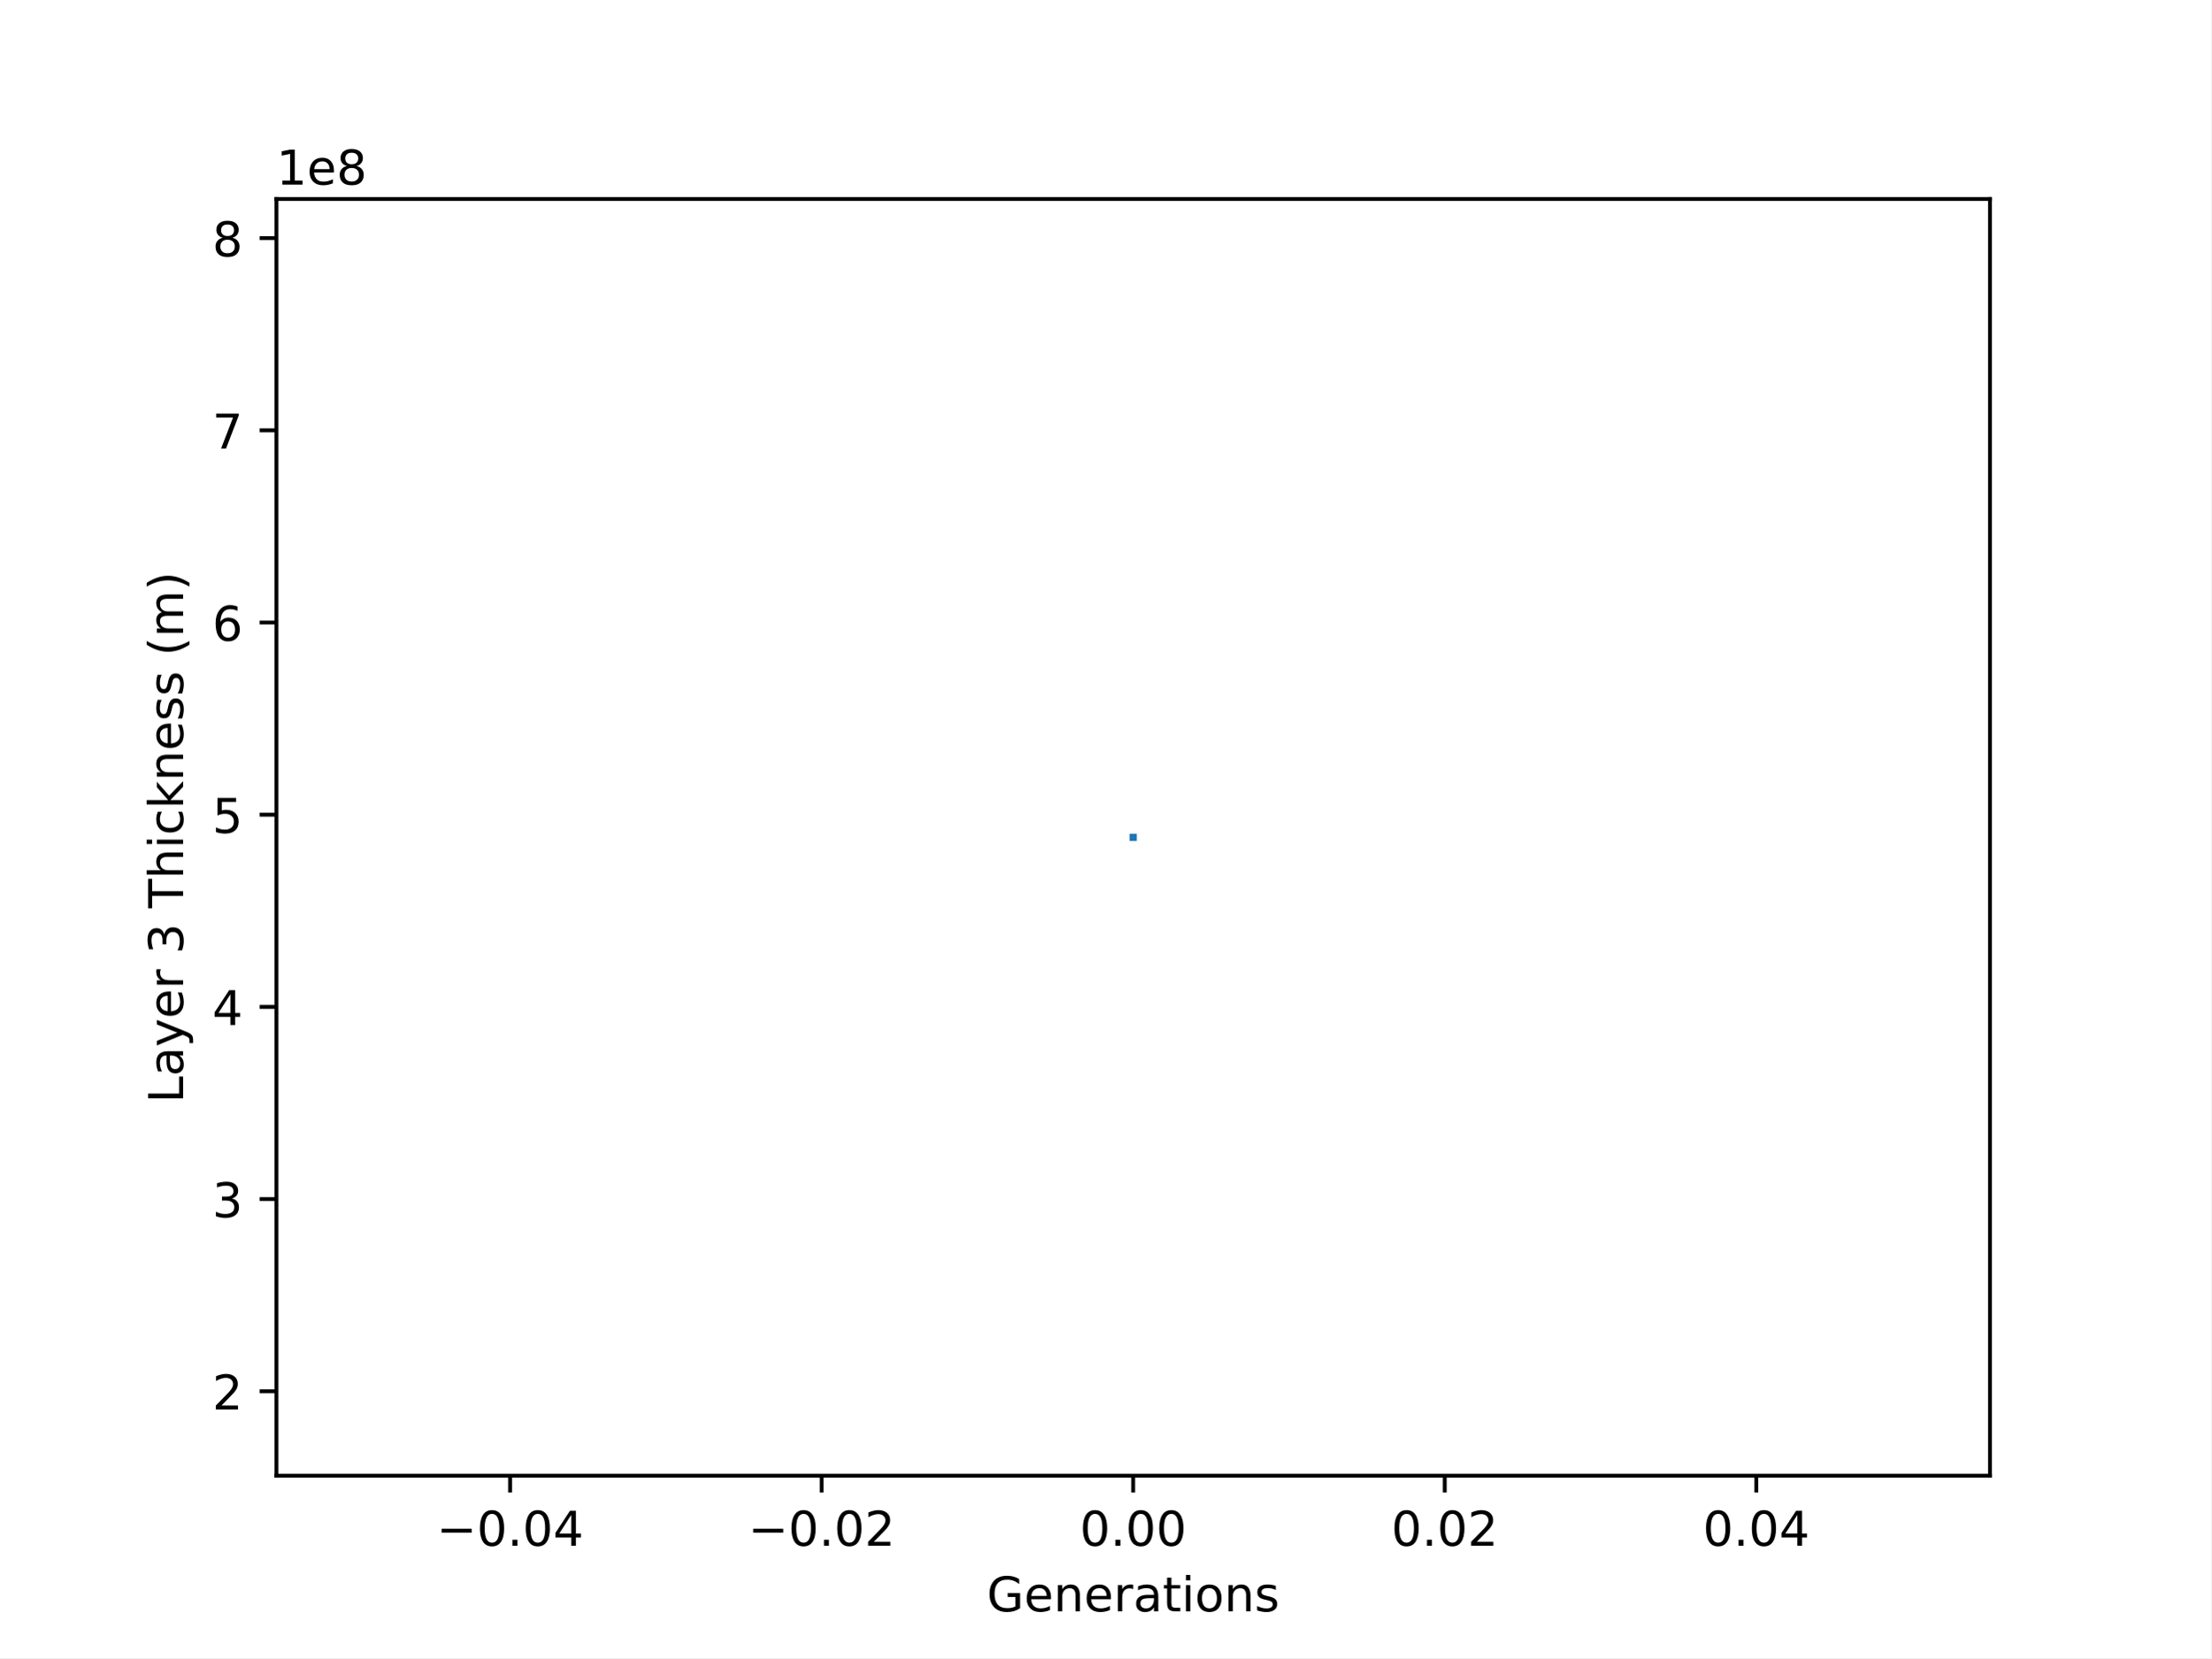
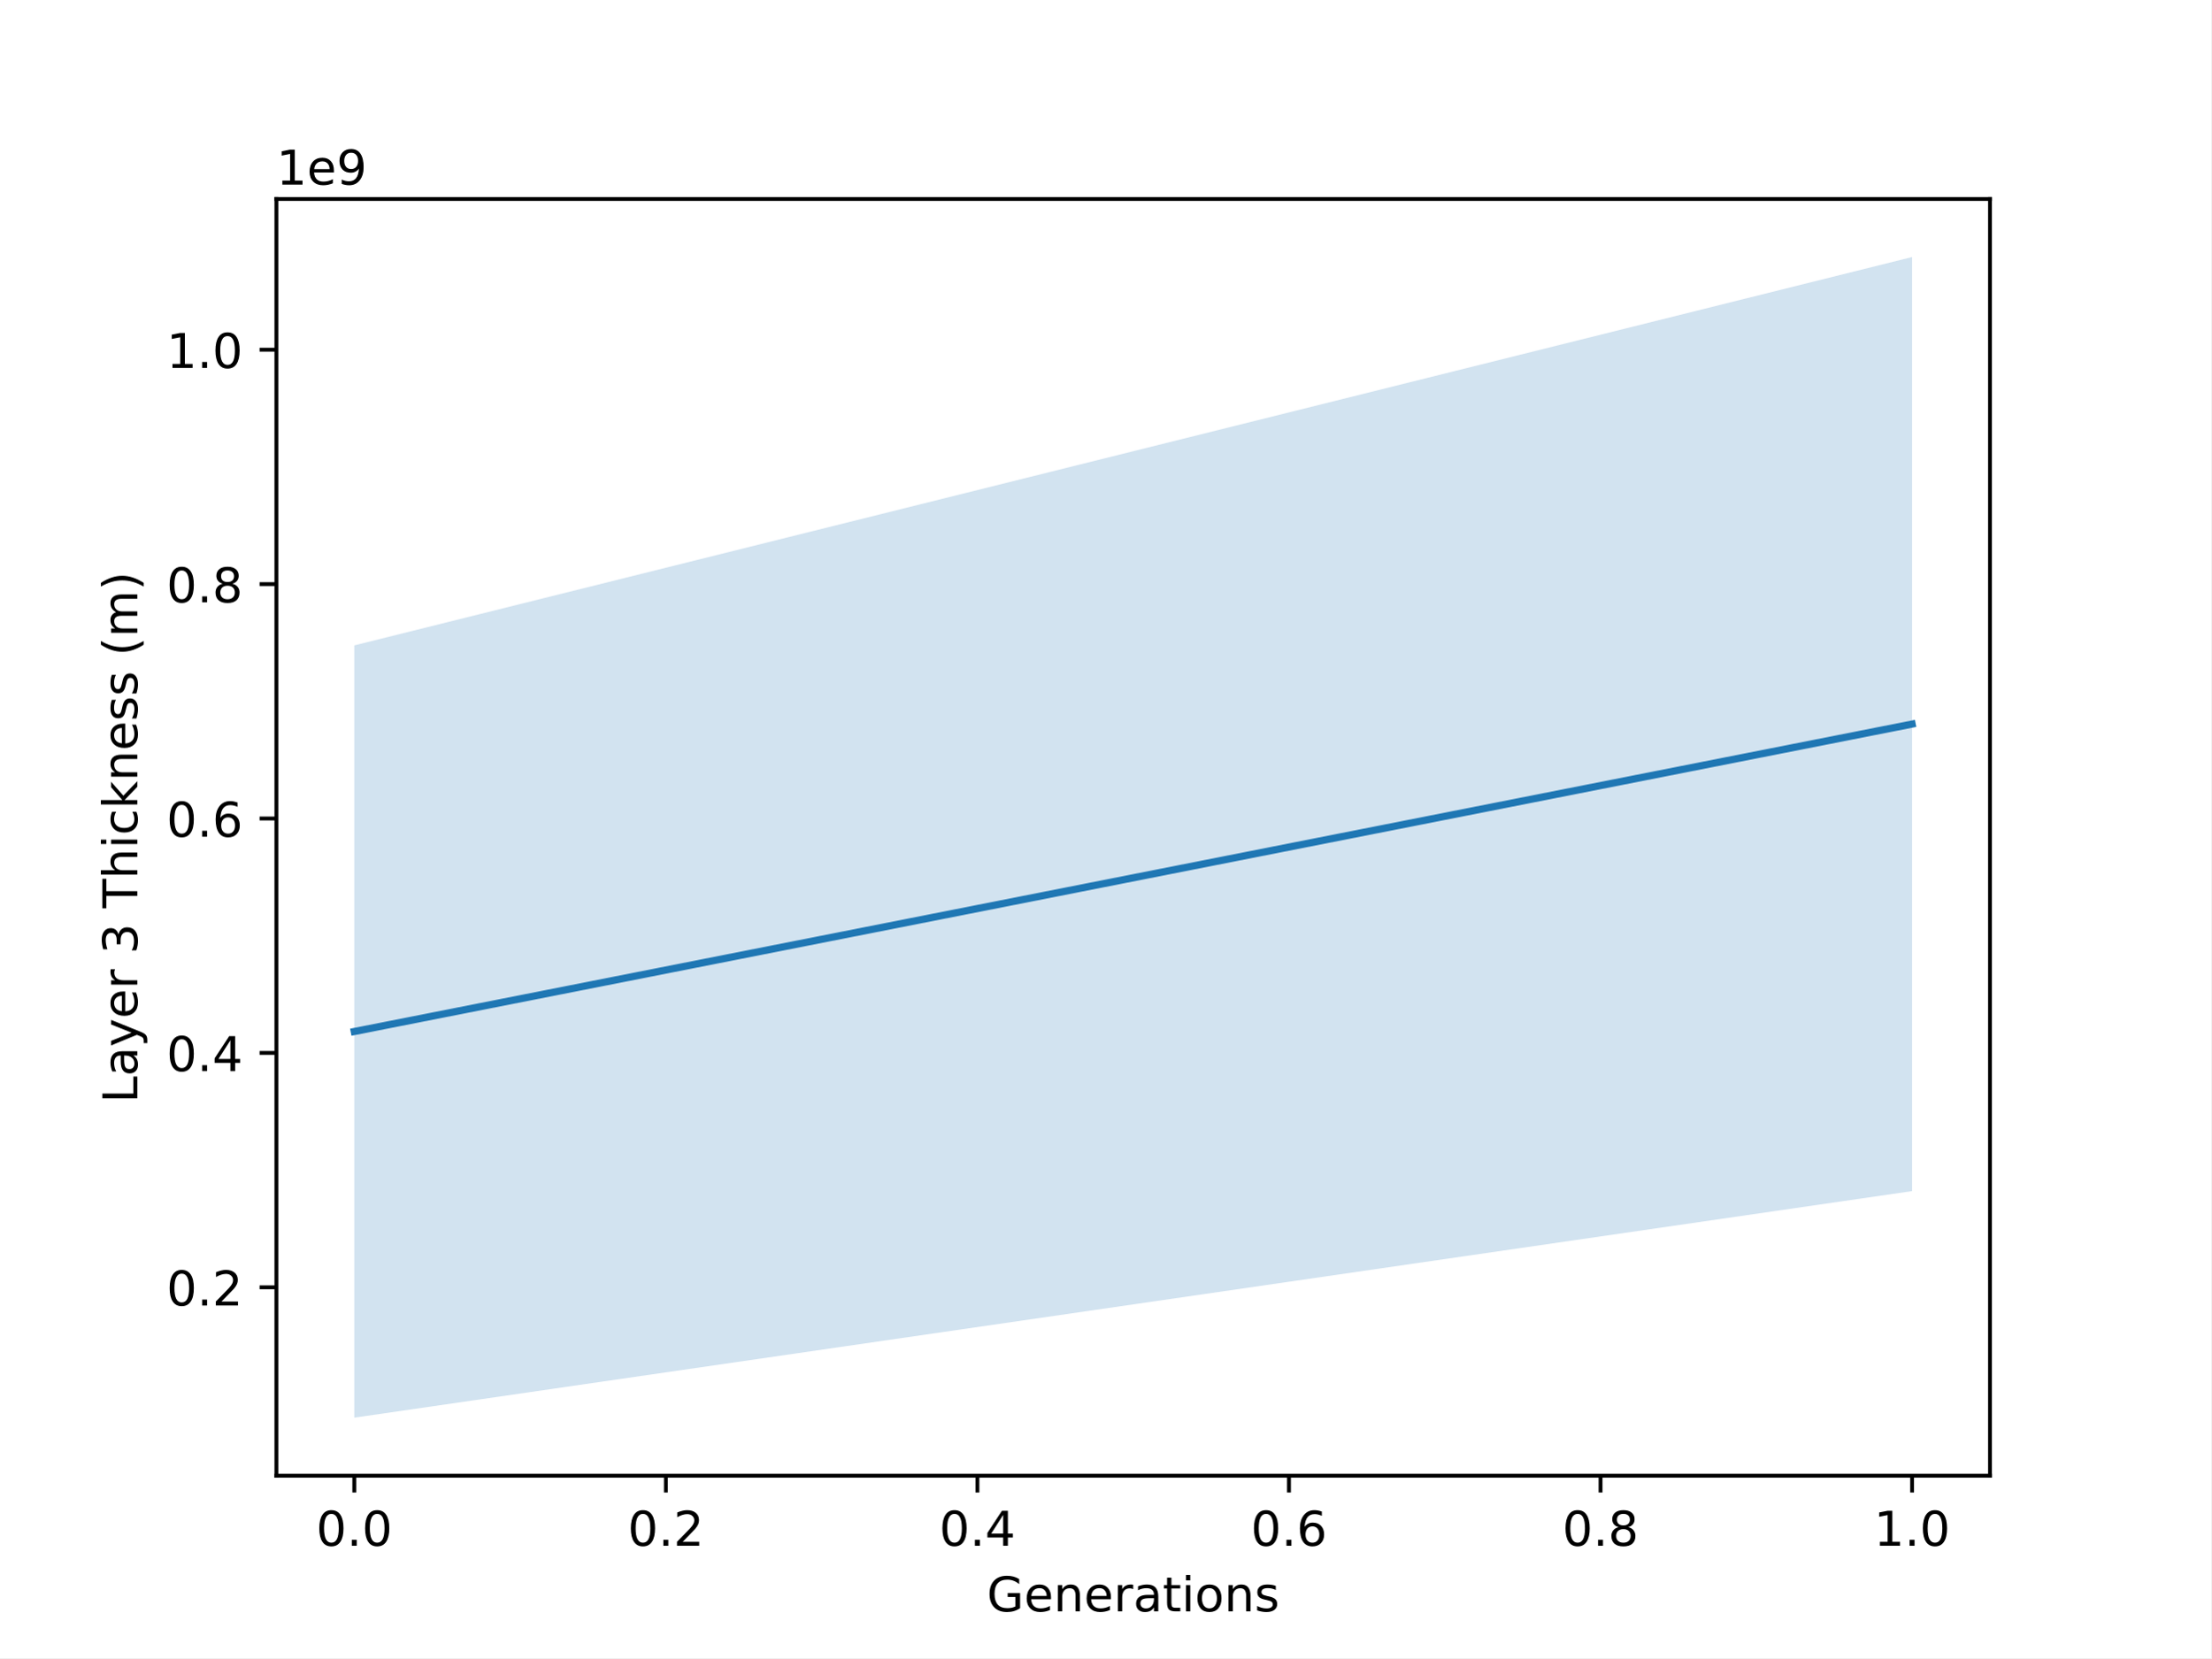
<svg xmlns="http://www.w3.org/2000/svg" xmlns:xlink="http://www.w3.org/1999/xlink" width="460.8pt" height="345.6pt" viewBox="0 0 460.8 345.6" version="1.1">
  <defs>
    <style type="text/css">*{stroke-linejoin: round; stroke-linecap: butt}</style>
  </defs>
  <g id="figure_1">
    <g id="patch_1">
      <path d="M 0 345.6  L 460.8 345.6  L 460.8 0  L 0 0  z " style="fill: #ffffff" />
    </g>
    <g id="axes_1">
      <g id="patch_2">
        <path d="M 57.6 307.584  L 414.72 307.584  L 414.72 41.472  L 57.6 41.472  z " style="fill: #ffffff" />
      </g>
      <g id="PolyCollection_1">
-         <path d="M 236.16 53.568  L 236.16 295.488  L 236.16 53.568  L 236.16 53.568  z " clip-path="url(#p1a0b7f0fc1)" style="fill: #1f77b4; fill-opacity: 0.2" />
+         <path d="M 73.833 134.516  L 73.833 295.488  L 398.487 248.263  L 398.487 53.568  L 398.487 53.568  L 73.833 134.516  z " clip-path="url(#p10345310fc)" style="fill: #1f77b4; fill-opacity: 0.2" />
      </g>
      <g id="matplotlib.axis_1">
        <g id="xtick_1">
          <g id="line2d_1">
            <defs>
-               <path id="mce0b89fb03" d="M 0 0  L 0 3.5  " style="stroke: #000000; stroke-width: 0.8" />
-             </defs>
-             <g>
-               <use xlink:href="#mce0b89fb03" x="106.298" y="307.584" style="stroke: #000000; stroke-width: 0.8" />
+               <path id="m8008f49c13" d="M 0 0  L 0 3.5  " style="stroke: #000000; stroke-width: 0.8" />
+             </defs>
+             <g>
+               <use xlink:href="#m8008f49c13" x="73.833" y="307.584" style="stroke: #000000; stroke-width: 0.8" />
            </g>
          </g>
          <g id="text_1">
-             <g transform="translate(90.97553 322.1824)scale(0.1 -0.1)">
-               <defs>
-                 <path id="DejaVuSans-2212" d="M 678 2272  L 4684 2272  L 4684 1741  L 678 1741  L 678 2272  z " transform="scale(0.015625)" />
+             <g transform="translate(65.88116 322.1824)scale(0.1 -0.1)">
+               <defs>
                <path id="DejaVuSans-30" d="M 2034 4250  Q 1547 4250 1301 3770  Q 1056 3291 1056 2328  Q 1056 1369 1301 889  Q 1547 409 2034 409  Q 2525 409 2770 889  Q 3016 1369 3016 2328  Q 3016 3291 2770 3770  Q 2525 4250 2034 4250  z M 2034 4750  Q 2819 4750 3233 4129  Q 3647 3509 3647 2328  Q 3647 1150 3233 529  Q 2819 -91 2034 -91  Q 1250 -91 836 529  Q 422 1150 422 2328  Q 422 3509 836 4129  Q 1250 4750 2034 4750  z " transform="scale(0.015625)" />
                <path id="DejaVuSans-2e" d="M 684 794  L 1344 794  L 1344 0  L 684 0  L 684 794  z " transform="scale(0.015625)" />
-                 <path id="DejaVuSans-34" d="M 2419 4116  L 825 1625  L 2419 1625  L 2419 4116  z M 2253 4666  L 3047 4666  L 3047 1625  L 3713 1625  L 3713 1100  L 3047 1100  L 3047 0  L 2419 0  L 2419 1100  L 313 1100  L 313 1709  L 2253 4666  z " transform="scale(0.015625)" />
-               </defs>
-               <use xlink:href="#DejaVuSans-2212" />
-               <use xlink:href="#DejaVuSans-30" x="83.789" />
-               <use xlink:href="#DejaVuSans-2e" x="147.412" />
-               <use xlink:href="#DejaVuSans-30" x="179.199" />
-               <use xlink:href="#DejaVuSans-34" x="242.822" />
+               </defs>
+               <use xlink:href="#DejaVuSans-30" />
+               <use xlink:href="#DejaVuSans-2e" x="63.623" />
+               <use xlink:href="#DejaVuSans-30" x="95.41" />
            </g>
          </g>
        </g>
        <g id="xtick_2">
          <g id="line2d_2">
            <g>
-               <use xlink:href="#mce0b89fb03" x="171.229" y="307.584" style="stroke: #000000; stroke-width: 0.8" />
+               <use xlink:href="#m8008f49c13" x="138.764" y="307.584" style="stroke: #000000; stroke-width: 0.8" />
            </g>
          </g>
          <g id="text_2">
-             <g transform="translate(155.9064 322.1824)scale(0.1 -0.1)">
+             <g transform="translate(130.8121 322.1824)scale(0.1 -0.1)">
              <defs>
                <path id="DejaVuSans-32" d="M 1228 531  L 3431 531  L 3431 0  L 469 0  L 469 531  Q 828 903 1448 1529  Q 2069 2156 2228 2338  Q 2531 2678 2651 2914  Q 2772 3150 2772 3378  Q 2772 3750 2511 3984  Q 2250 4219 1831 4219  Q 1534 4219 1204 4116  Q 875 4013 500 3803  L 500 4441  Q 881 4594 1212 4672  Q 1544 4750 1819 4750  Q 2544 4750 2975 4387  Q 3406 4025 3406 3419  Q 3406 3131 3298 2873  Q 3191 2616 2906 2266  Q 2828 2175 2409 1742  Q 1991 1309 1228 531  z " transform="scale(0.015625)" />
              </defs>
-               <use xlink:href="#DejaVuSans-2212" />
-               <use xlink:href="#DejaVuSans-30" x="83.789" />
-               <use xlink:href="#DejaVuSans-2e" x="147.412" />
-               <use xlink:href="#DejaVuSans-30" x="179.199" />
-               <use xlink:href="#DejaVuSans-32" x="242.822" />
+               <use xlink:href="#DejaVuSans-30" />
+               <use xlink:href="#DejaVuSans-2e" x="63.623" />
+               <use xlink:href="#DejaVuSans-32" x="95.41" />
            </g>
          </g>
        </g>
        <g id="xtick_3">
          <g id="line2d_3">
            <g>
-               <use xlink:href="#mce0b89fb03" x="236.16" y="307.584" style="stroke: #000000; stroke-width: 0.8" />
+               <use xlink:href="#m8008f49c13" x="203.695" y="307.584" style="stroke: #000000; stroke-width: 0.8" />
            </g>
          </g>
          <g id="text_3">
-             <g transform="translate(225.0272 322.1824)scale(0.1 -0.1)">
-               <use xlink:href="#DejaVuSans-30" />
-               <use xlink:href="#DejaVuSans-2e" x="63.623" />
-               <use xlink:href="#DejaVuSans-30" x="95.41" />
-               <use xlink:href="#DejaVuSans-30" x="159.033" />
+             <g transform="translate(195.743 322.1824)scale(0.1 -0.1)">
+               <defs>
+                 <path id="DejaVuSans-34" d="M 2419 4116  L 825 1625  L 2419 1625  L 2419 4116  z M 2253 4666  L 3047 4666  L 3047 1625  L 3713 1625  L 3713 1100  L 3047 1100  L 3047 0  L 2419 0  L 2419 1100  L 313 1100  L 313 1709  L 2253 4666  z " transform="scale(0.015625)" />
+               </defs>
+               <use xlink:href="#DejaVuSans-30" />
+               <use xlink:href="#DejaVuSans-2e" x="63.623" />
+               <use xlink:href="#DejaVuSans-34" x="95.41" />
            </g>
          </g>
        </g>
        <g id="xtick_4">
          <g id="line2d_4">
            <g>
-               <use xlink:href="#mce0b89fb03" x="301.091" y="307.584" style="stroke: #000000; stroke-width: 0.8" />
+               <use xlink:href="#m8008f49c13" x="268.625" y="307.584" style="stroke: #000000; stroke-width: 0.8" />
            </g>
          </g>
          <g id="text_4">
-             <g transform="translate(289.9581 322.1824)scale(0.1 -0.1)">
-               <use xlink:href="#DejaVuSans-30" />
-               <use xlink:href="#DejaVuSans-2e" x="63.623" />
-               <use xlink:href="#DejaVuSans-30" x="95.41" />
-               <use xlink:href="#DejaVuSans-32" x="159.033" />
+             <g transform="translate(260.6739 322.1824)scale(0.1 -0.1)">
+               <defs>
+                 <path id="DejaVuSans-36" d="M 2113 2584  Q 1688 2584 1439 2293  Q 1191 2003 1191 1497  Q 1191 994 1439 701  Q 1688 409 2113 409  Q 2538 409 2786 701  Q 3034 994 3034 1497  Q 3034 2003 2786 2293  Q 2538 2584 2113 2584  z M 3366 4563  L 3366 3988  Q 3128 4100 2886 4159  Q 2644 4219 2406 4219  Q 1781 4219 1451 3797  Q 1122 3375 1075 2522  Q 1259 2794 1537 2939  Q 1816 3084 2150 3084  Q 2853 3084 3261 2657  Q 3669 2231 3669 1497  Q 3669 778 3244 343  Q 2819 -91 2113 -91  Q 1303 -91 875 529  Q 447 1150 447 2328  Q 447 3434 972 4092  Q 1497 4750 2381 4750  Q 2619 4750 2861 4703  Q 3103 4656 3366 4563  z " transform="scale(0.015625)" />
+               </defs>
+               <use xlink:href="#DejaVuSans-30" />
+               <use xlink:href="#DejaVuSans-2e" x="63.623" />
+               <use xlink:href="#DejaVuSans-36" x="95.41" />
            </g>
          </g>
        </g>
        <g id="xtick_5">
          <g id="line2d_5">
            <g>
-               <use xlink:href="#mce0b89fb03" x="366.022" y="307.584" style="stroke: #000000; stroke-width: 0.8" />
+               <use xlink:href="#m8008f49c13" x="333.556" y="307.584" style="stroke: #000000; stroke-width: 0.8" />
            </g>
          </g>
          <g id="text_5">
-             <g transform="translate(354.889 322.1824)scale(0.1 -0.1)">
-               <use xlink:href="#DejaVuSans-30" />
+             <g transform="translate(325.6048 322.1824)scale(0.1 -0.1)">
+               <defs>
+                 <path id="DejaVuSans-38" d="M 2034 2216  Q 1584 2216 1326 1975  Q 1069 1734 1069 1313  Q 1069 891 1326 650  Q 1584 409 2034 409  Q 2484 409 2743 651  Q 3003 894 3003 1313  Q 3003 1734 2745 1975  Q 2488 2216 2034 2216  z M 1403 2484  Q 997 2584 770 2862  Q 544 3141 544 3541  Q 544 4100 942 4425  Q 1341 4750 2034 4750  Q 2731 4750 3128 4425  Q 3525 4100 3525 3541  Q 3525 3141 3298 2862  Q 3072 2584 2669 2484  Q 3125 2378 3379 2068  Q 3634 1759 3634 1313  Q 3634 634 3220 271  Q 2806 -91 2034 -91  Q 1263 -91 848 271  Q 434 634 434 1313  Q 434 1759 690 2068  Q 947 2378 1403 2484  z M 1172 3481  Q 1172 3119 1398 2916  Q 1625 2713 2034 2713  Q 2441 2713 2670 2916  Q 2900 3119 2900 3481  Q 2900 3844 2670 4047  Q 2441 4250 2034 4250  Q 1625 4250 1398 4047  Q 1172 3844 1172 3481  z " transform="scale(0.015625)" />
+               </defs>
+               <use xlink:href="#DejaVuSans-30" />
+               <use xlink:href="#DejaVuSans-2e" x="63.623" />
+               <use xlink:href="#DejaVuSans-38" x="95.41" />
+             </g>
+           </g>
+         </g>
+         <g id="xtick_6">
+           <g id="line2d_6">
+             <g>
+               <use xlink:href="#m8008f49c13" x="398.487" y="307.584" style="stroke: #000000; stroke-width: 0.8" />
+             </g>
+           </g>
+           <g id="text_6">
+             <g transform="translate(390.5357 322.1824)scale(0.1 -0.1)">
+               <defs>
+                 <path id="DejaVuSans-31" d="M 794 531  L 1825 531  L 1825 4091  L 703 3866  L 703 4441  L 1819 4666  L 2450 4666  L 2450 531  L 3481 531  L 3481 0  L 794 0  L 794 531  z " transform="scale(0.015625)" />
+               </defs>
+               <use xlink:href="#DejaVuSans-31" />
              <use xlink:href="#DejaVuSans-2e" x="63.623" />
              <use xlink:href="#DejaVuSans-30" x="95.41" />
-               <use xlink:href="#DejaVuSans-34" x="159.033" />
-             </g>
-           </g>
-         </g>
-         <g id="text_6">
+             </g>
+           </g>
+         </g>
+         <g id="text_7">
          <g transform="translate(205.6623 335.8606)scale(0.1 -0.1)">
            <defs>
              <path id="DejaVuSans-47" d="M 3809 666  L 3809 1919  L 2778 1919  L 2778 2438  L 4434 2438  L 4434 434  Q 4069 175 3628 42  Q 3188 -91 2688 -91  Q 1594 -91 976 548  Q 359 1188 359 2328  Q 359 3472 976 4111  Q 1594 4750 2688 4750  Q 3144 4750 3555 4637  Q 3966 4525 4313 4306  L 4313 3634  Q 3963 3931 3569 4081  Q 3175 4231 2741 4231  Q 1884 4231 1454 3753  Q 1025 3275 1025 2328  Q 1025 1384 1454 906  Q 1884 428 2741 428  Q 3075 428 3337 486  Q 3600 544 3809 666  z " transform="scale(0.015625)" />
              <path id="DejaVuSans-65" d="M 3597 1894  L 3597 1613  L 953 1613  Q 991 1019 1311 708  Q 1631 397 2203 397  Q 2534 397 2845 478  Q 3156 559 3463 722  L 3463 178  Q 3153 47 2828 -22  Q 2503 -91 2169 -91  Q 1331 -91 842 396  Q 353 884 353 1716  Q 353 2575 817 3079  Q 1281 3584 2069 3584  Q 2775 3584 3186 3129  Q 3597 2675 3597 1894  z M 3022 2063  Q 3016 2534 2758 2815  Q 2500 3097 2075 3097  Q 1594 3097 1305 2825  Q 1016 2553 972 2059  L 3022 2063  z " transform="scale(0.015625)" />
              <path id="DejaVuSans-6e" d="M 3513 2113  L 3513 0  L 2938 0  L 2938 2094  Q 2938 2591 2744 2837  Q 2550 3084 2163 3084  Q 1697 3084 1428 2787  Q 1159 2491 1159 1978  L 1159 0  L 581 0  L 581 3500  L 1159 3500  L 1159 2956  Q 1366 3272 1645 3428  Q 1925 3584 2291 3584  Q 2894 3584 3203 3211  Q 3513 2838 3513 2113  z " transform="scale(0.015625)" />
              <path id="DejaVuSans-72" d="M 2631 2963  Q 2534 3019 2420 3045  Q 2306 3072 2169 3072  Q 1681 3072 1420 2755  Q 1159 2438 1159 1844  L 1159 0  L 581 0  L 581 3500  L 1159 3500  L 1159 2956  Q 1341 3275 1631 3429  Q 1922 3584 2338 3584  Q 2397 3584 2469 3576  Q 2541 3569 2628 3553  L 2631 2963  z " transform="scale(0.015625)" />
              <path id="DejaVuSans-61" d="M 2194 1759  Q 1497 1759 1228 1600  Q 959 1441 959 1056  Q 959 750 1161 570  Q 1363 391 1709 391  Q 2188 391 2477 730  Q 2766 1069 2766 1631  L 2766 1759  L 2194 1759  z M 3341 1997  L 3341 0  L 2766 0  L 2766 531  Q 2569 213 2275 61  Q 1981 -91 1556 -91  Q 1019 -91 701 211  Q 384 513 384 1019  Q 384 1609 779 1909  Q 1175 2209 1959 2209  L 2766 2209  L 2766 2266  Q 2766 2663 2505 2880  Q 2244 3097 1772 3097  Q 1472 3097 1187 3025  Q 903 2953 641 2809  L 641 3341  Q 956 3463 1253 3523  Q 1550 3584 1831 3584  Q 2591 3584 2966 3190  Q 3341 2797 3341 1997  z " transform="scale(0.015625)" />
              <path id="DejaVuSans-74" d="M 1172 4494  L 1172 3500  L 2356 3500  L 2356 3053  L 1172 3053  L 1172 1153  Q 1172 725 1289 603  Q 1406 481 1766 481  L 2356 481  L 2356 0  L 1766 0  Q 1100 0 847 248  Q 594 497 594 1153  L 594 3053  L 172 3053  L 172 3500  L 594 3500  L 594 4494  L 1172 4494  z " transform="scale(0.015625)" />
              <path id="DejaVuSans-69" d="M 603 3500  L 1178 3500  L 1178 0  L 603 0  L 603 3500  z M 603 4863  L 1178 4863  L 1178 4134  L 603 4134  L 603 4863  z " transform="scale(0.015625)" />
              <path id="DejaVuSans-6f" d="M 1959 3097  Q 1497 3097 1228 2736  Q 959 2375 959 1747  Q 959 1119 1226 758  Q 1494 397 1959 397  Q 2419 397 2687 759  Q 2956 1122 2956 1747  Q 2956 2369 2687 2733  Q 2419 3097 1959 3097  z M 1959 3584  Q 2709 3584 3137 3096  Q 3566 2609 3566 1747  Q 3566 888 3137 398  Q 2709 -91 1959 -91  Q 1206 -91 779 398  Q 353 888 353 1747  Q 353 2609 779 3096  Q 1206 3584 1959 3584  z " transform="scale(0.015625)" />
              <path id="DejaVuSans-73" d="M 2834 3397  L 2834 2853  Q 2591 2978 2328 3040  Q 2066 3103 1784 3103  Q 1356 3103 1142 2972  Q 928 2841 928 2578  Q 928 2378 1081 2264  Q 1234 2150 1697 2047  L 1894 2003  Q 2506 1872 2764 1633  Q 3022 1394 3022 966  Q 3022 478 2636 193  Q 2250 -91 1575 -91  Q 1294 -91 989 -36  Q 684 19 347 128  L 347 722  Q 666 556 975 473  Q 1284 391 1588 391  Q 1994 391 2212 530  Q 2431 669 2431 922  Q 2431 1156 2273 1281  Q 2116 1406 1581 1522  L 1381 1569  Q 847 1681 609 1914  Q 372 2147 372 2553  Q 372 3047 722 3315  Q 1072 3584 1716 3584  Q 2034 3584 2315 3537  Q 2597 3491 2834 3397  z " transform="scale(0.015625)" />
            </defs>
            <use xlink:href="#DejaVuSans-47" />
            <use xlink:href="#DejaVuSans-65" x="77.49" />
            <use xlink:href="#DejaVuSans-6e" x="139.014" />
            <use xlink:href="#DejaVuSans-65" x="202.393" />
            <use xlink:href="#DejaVuSans-72" x="263.916" />
            <use xlink:href="#DejaVuSans-61" x="305.029" />
            <use xlink:href="#DejaVuSans-74" x="366.309" />
            <use xlink:href="#DejaVuSans-69" x="405.518" />
            <use xlink:href="#DejaVuSans-6f" x="433.301" />
            <use xlink:href="#DejaVuSans-6e" x="494.482" />
            <use xlink:href="#DejaVuSans-73" x="557.861" />
          </g>
        </g>
      </g>
      <g id="matplotlib.axis_2">
        <g id="ytick_1">
-           <g id="line2d_6">
-             <defs>
-               <path id="m5d1eda7422" d="M 0 0  L -3.5 0  " style="stroke: #000000; stroke-width: 0.8" />
-             </defs>
-             <g>
-               <use xlink:href="#m5d1eda7422" x="57.6" y="289.986" style="stroke: #000000; stroke-width: 0.8" />
-             </g>
-           </g>
-           <g id="text_7">
-             <g transform="translate(44.2375 293.7855)scale(0.1 -0.1)">
-               <use xlink:href="#DejaVuSans-32" />
+           <g id="line2d_7">
+             <defs>
+               <path id="m9d69b91020" d="M 0 0  L -3.5 0  " style="stroke: #000000; stroke-width: 0.8" />
+             </defs>
+             <g>
+               <use xlink:href="#m9d69b91020" x="57.6" y="268.311" style="stroke: #000000; stroke-width: 0.8" />
+             </g>
+           </g>
+           <g id="text_8">
+             <g transform="translate(34.69687 272.11)scale(0.1 -0.1)">
+               <use xlink:href="#DejaVuSans-30" />
+               <use xlink:href="#DejaVuSans-2e" x="63.623" />
+               <use xlink:href="#DejaVuSans-32" x="95.41" />
            </g>
          </g>
        </g>
        <g id="ytick_2">
-           <g id="line2d_7">
-             <g>
-               <use xlink:href="#m5d1eda7422" x="57.6" y="249.926" style="stroke: #000000; stroke-width: 0.8" />
-             </g>
-           </g>
-           <g id="text_8">
-             <g transform="translate(44.2375 253.7256)scale(0.1 -0.1)">
-               <defs>
-                 <path id="DejaVuSans-33" d="M 2597 2516  Q 3050 2419 3304 2112  Q 3559 1806 3559 1356  Q 3559 666 3084 287  Q 2609 -91 1734 -91  Q 1441 -91 1130 -33  Q 819 25 488 141  L 488 750  Q 750 597 1062 519  Q 1375 441 1716 441  Q 2309 441 2620 675  Q 2931 909 2931 1356  Q 2931 1769 2642 2001  Q 2353 2234 1838 2234  L 1294 2234  L 1294 2753  L 1863 2753  Q 2328 2753 2575 2939  Q 2822 3125 2822 3475  Q 2822 3834 2567 4026  Q 2313 4219 1838 4219  Q 1578 4219 1281 4162  Q 984 4106 628 3988  L 628 4550  Q 988 4650 1302 4700  Q 1616 4750 1894 4750  Q 2613 4750 3031 4423  Q 3450 4097 3450 3541  Q 3450 3153 3228 2886  Q 3006 2619 2597 2516  z " transform="scale(0.015625)" />
-               </defs>
-               <use xlink:href="#DejaVuSans-33" />
+           <g id="line2d_8">
+             <g>
+               <use xlink:href="#m9d69b91020" x="57.6" y="219.455" style="stroke: #000000; stroke-width: 0.8" />
+             </g>
+           </g>
+           <g id="text_9">
+             <g transform="translate(34.69687 223.2544)scale(0.1 -0.1)">
+               <use xlink:href="#DejaVuSans-30" />
+               <use xlink:href="#DejaVuSans-2e" x="63.623" />
+               <use xlink:href="#DejaVuSans-34" x="95.41" />
            </g>
          </g>
        </g>
        <g id="ytick_3">
-           <g id="line2d_8">
-             <g>
-               <use xlink:href="#m5d1eda7422" x="57.6" y="209.866" style="stroke: #000000; stroke-width: 0.8" />
-             </g>
-           </g>
-           <g id="text_9">
-             <g transform="translate(44.2375 213.6657)scale(0.1 -0.1)">
-               <use xlink:href="#DejaVuSans-34" />
+           <g id="line2d_9">
+             <g>
+               <use xlink:href="#m9d69b91020" x="57.6" y="170.6" style="stroke: #000000; stroke-width: 0.8" />
+             </g>
+           </g>
+           <g id="text_10">
+             <g transform="translate(34.69687 174.3989)scale(0.1 -0.1)">
+               <use xlink:href="#DejaVuSans-30" />
+               <use xlink:href="#DejaVuSans-2e" x="63.623" />
+               <use xlink:href="#DejaVuSans-36" x="95.41" />
            </g>
          </g>
        </g>
        <g id="ytick_4">
-           <g id="line2d_9">
-             <g>
-               <use xlink:href="#m5d1eda7422" x="57.6" y="169.807" style="stroke: #000000; stroke-width: 0.8" />
-             </g>
-           </g>
-           <g id="text_10">
-             <g transform="translate(44.2375 173.6057)scale(0.1 -0.1)">
-               <defs>
-                 <path id="DejaVuSans-35" d="M 691 4666  L 3169 4666  L 3169 4134  L 1269 4134  L 1269 2991  Q 1406 3038 1543 3061  Q 1681 3084 1819 3084  Q 2600 3084 3056 2656  Q 3513 2228 3513 1497  Q 3513 744 3044 326  Q 2575 -91 1722 -91  Q 1428 -91 1123 -41  Q 819 9 494 109  L 494 744  Q 775 591 1075 516  Q 1375 441 1709 441  Q 2250 441 2565 725  Q 2881 1009 2881 1497  Q 2881 1984 2565 2268  Q 2250 2553 1709 2553  Q 1456 2553 1204 2497  Q 953 2441 691 2322  L 691 4666  z " transform="scale(0.015625)" />
-               </defs>
-               <use xlink:href="#DejaVuSans-35" />
+           <g id="line2d_10">
+             <g>
+               <use xlink:href="#m9d69b91020" x="57.6" y="121.744" style="stroke: #000000; stroke-width: 0.8" />
+             </g>
+           </g>
+           <g id="text_11">
+             <g transform="translate(34.69687 125.5434)scale(0.1 -0.1)">
+               <use xlink:href="#DejaVuSans-30" />
+               <use xlink:href="#DejaVuSans-2e" x="63.623" />
+               <use xlink:href="#DejaVuSans-38" x="95.41" />
            </g>
          </g>
        </g>
        <g id="ytick_5">
-           <g id="line2d_10">
-             <g>
-               <use xlink:href="#m5d1eda7422" x="57.6" y="129.747" style="stroke: #000000; stroke-width: 0.8" />
-             </g>
-           </g>
-           <g id="text_11">
-             <g transform="translate(44.2375 133.5458)scale(0.1 -0.1)">
-               <defs>
-                 <path id="DejaVuSans-36" d="M 2113 2584  Q 1688 2584 1439 2293  Q 1191 2003 1191 1497  Q 1191 994 1439 701  Q 1688 409 2113 409  Q 2538 409 2786 701  Q 3034 994 3034 1497  Q 3034 2003 2786 2293  Q 2538 2584 2113 2584  z M 3366 4563  L 3366 3988  Q 3128 4100 2886 4159  Q 2644 4219 2406 4219  Q 1781 4219 1451 3797  Q 1122 3375 1075 2522  Q 1259 2794 1537 2939  Q 1816 3084 2150 3084  Q 2853 3084 3261 2657  Q 3669 2231 3669 1497  Q 3669 778 3244 343  Q 2819 -91 2113 -91  Q 1303 -91 875 529  Q 447 1150 447 2328  Q 447 3434 972 4092  Q 1497 4750 2381 4750  Q 2619 4750 2861 4703  Q 3103 4656 3366 4563  z " transform="scale(0.015625)" />
-               </defs>
-               <use xlink:href="#DejaVuSans-36" />
-             </g>
-           </g>
-         </g>
-         <g id="ytick_6">
          <g id="line2d_11">
            <g>
-               <use xlink:href="#m5d1eda7422" x="57.6" y="89.687" style="stroke: #000000; stroke-width: 0.8" />
+               <use xlink:href="#m9d69b91020" x="57.6" y="72.889" style="stroke: #000000; stroke-width: 0.8" />
            </g>
          </g>
          <g id="text_12">
-             <g transform="translate(44.2375 93.48589)scale(0.1 -0.1)">
-               <defs>
-                 <path id="DejaVuSans-37" d="M 525 4666  L 3525 4666  L 3525 4397  L 1831 0  L 1172 0  L 2766 4134  L 525 4134  L 525 4666  z " transform="scale(0.015625)" />
-               </defs>
-               <use xlink:href="#DejaVuSans-37" />
-             </g>
-           </g>
-         </g>
-         <g id="ytick_7">
-           <g id="line2d_12">
-             <g>
-               <use xlink:href="#m5d1eda7422" x="57.6" y="49.627" style="stroke: #000000; stroke-width: 0.8" />
-             </g>
-           </g>
-           <g id="text_13">
-             <g transform="translate(44.2375 53.42597)scale(0.1 -0.1)">
-               <defs>
-                 <path id="DejaVuSans-38" d="M 2034 2216  Q 1584 2216 1326 1975  Q 1069 1734 1069 1313  Q 1069 891 1326 650  Q 1584 409 2034 409  Q 2484 409 2743 651  Q 3003 894 3003 1313  Q 3003 1734 2745 1975  Q 2488 2216 2034 2216  z M 1403 2484  Q 997 2584 770 2862  Q 544 3141 544 3541  Q 544 4100 942 4425  Q 1341 4750 2034 4750  Q 2731 4750 3128 4425  Q 3525 4100 3525 3541  Q 3525 3141 3298 2862  Q 3072 2584 2669 2484  Q 3125 2378 3379 2068  Q 3634 1759 3634 1313  Q 3634 634 3220 271  Q 2806 -91 2034 -91  Q 1263 -91 848 271  Q 434 634 434 1313  Q 434 1759 690 2068  Q 947 2378 1403 2484  z M 1172 3481  Q 1172 3119 1398 2916  Q 1625 2713 2034 2713  Q 2441 2713 2670 2916  Q 2900 3119 2900 3481  Q 2900 3844 2670 4047  Q 2441 4250 2034 4250  Q 1625 4250 1398 4047  Q 1172 3844 1172 3481  z " transform="scale(0.015625)" />
-               </defs>
-               <use xlink:href="#DejaVuSans-38" />
-             </g>
-           </g>
-         </g>
-         <g id="text_14">
-           <g transform="translate(38.15781 229.9007)rotate(-90)scale(0.1 -0.1)">
+             <g transform="translate(34.69687 76.68788)scale(0.1 -0.1)">
+               <use xlink:href="#DejaVuSans-31" />
+               <use xlink:href="#DejaVuSans-2e" x="63.623" />
+               <use xlink:href="#DejaVuSans-30" x="95.41" />
+             </g>
+           </g>
+         </g>
+         <g id="text_13">
+           <g transform="translate(28.61719 229.9007)rotate(-90)scale(0.1 -0.1)">
            <defs>
              <path id="DejaVuSans-4c" d="M 628 4666  L 1259 4666  L 1259 531  L 3531 531  L 3531 0  L 628 0  L 628 4666  z " transform="scale(0.015625)" />
              <path id="DejaVuSans-79" d="M 2059 -325  Q 1816 -950 1584 -1140  Q 1353 -1331 966 -1331  L 506 -1331  L 506 -850  L 844 -850  Q 1081 -850 1212 -737  Q 1344 -625 1503 -206  L 1606 56  L 191 3500  L 800 3500  L 1894 763  L 2988 3500  L 3597 3500  L 2059 -325  z " transform="scale(0.015625)" />
              <path id="DejaVuSans-20" transform="scale(0.015625)" />
+               <path id="DejaVuSans-33" d="M 2597 2516  Q 3050 2419 3304 2112  Q 3559 1806 3559 1356  Q 3559 666 3084 287  Q 2609 -91 1734 -91  Q 1441 -91 1130 -33  Q 819 25 488 141  L 488 750  Q 750 597 1062 519  Q 1375 441 1716 441  Q 2309 441 2620 675  Q 2931 909 2931 1356  Q 2931 1769 2642 2001  Q 2353 2234 1838 2234  L 1294 2234  L 1294 2753  L 1863 2753  Q 2328 2753 2575 2939  Q 2822 3125 2822 3475  Q 2822 3834 2567 4026  Q 2313 4219 1838 4219  Q 1578 4219 1281 4162  Q 984 4106 628 3988  L 628 4550  Q 988 4650 1302 4700  Q 1616 4750 1894 4750  Q 2613 4750 3031 4423  Q 3450 4097 3450 3541  Q 3450 3153 3228 2886  Q 3006 2619 2597 2516  z " transform="scale(0.015625)" />
              <path id="DejaVuSans-54" d="M -19 4666  L 3928 4666  L 3928 4134  L 2272 4134  L 2272 0  L 1638 0  L 1638 4134  L -19 4134  L -19 4666  z " transform="scale(0.015625)" />
              <path id="DejaVuSans-68" d="M 3513 2113  L 3513 0  L 2938 0  L 2938 2094  Q 2938 2591 2744 2837  Q 2550 3084 2163 3084  Q 1697 3084 1428 2787  Q 1159 2491 1159 1978  L 1159 0  L 581 0  L 581 4863  L 1159 4863  L 1159 2956  Q 1366 3272 1645 3428  Q 1925 3584 2291 3584  Q 2894 3584 3203 3211  Q 3513 2838 3513 2113  z " transform="scale(0.015625)" />
              <path id="DejaVuSans-63" d="M 3122 3366  L 3122 2828  Q 2878 2963 2633 3030  Q 2388 3097 2138 3097  Q 1578 3097 1268 2742  Q 959 2388 959 1747  Q 959 1106 1268 751  Q 1578 397 2138 397  Q 2388 397 2633 464  Q 2878 531 3122 666  L 3122 134  Q 2881 22 2623 -34  Q 2366 -91 2075 -91  Q 1284 -91 818 406  Q 353 903 353 1747  Q 353 2603 823 3093  Q 1294 3584 2113 3584  Q 2378 3584 2631 3529  Q 2884 3475 3122 3366  z " transform="scale(0.015625)" />
              <path id="DejaVuSans-6b" d="M 581 4863  L 1159 4863  L 1159 1991  L 2875 3500  L 3609 3500  L 1753 1863  L 3688 0  L 2938 0  L 1159 1709  L 1159 0  L 581 0  L 581 4863  z " transform="scale(0.015625)" />
              <path id="DejaVuSans-28" d="M 1984 4856  Q 1566 4138 1362 3434  Q 1159 2731 1159 2009  Q 1159 1288 1364 580  Q 1569 -128 1984 -844  L 1484 -844  Q 1016 -109 783 600  Q 550 1309 550 2009  Q 550 2706 781 3412  Q 1013 4119 1484 4856  L 1984 4856  z " transform="scale(0.015625)" />
              <path id="DejaVuSans-6d" d="M 3328 2828  Q 3544 3216 3844 3400  Q 4144 3584 4550 3584  Q 5097 3584 5394 3201  Q 5691 2819 5691 2113  L 5691 0  L 5113 0  L 5113 2094  Q 5113 2597 4934 2840  Q 4756 3084 4391 3084  Q 3944 3084 3684 2787  Q 3425 2491 3425 1978  L 3425 0  L 2847 0  L 2847 2094  Q 2847 2600 2669 2842  Q 2491 3084 2119 3084  Q 1678 3084 1418 2786  Q 1159 2488 1159 1978  L 1159 0  L 581 0  L 581 3500  L 1159 3500  L 1159 2956  Q 1356 3278 1631 3431  Q 1906 3584 2284 3584  Q 2666 3584 2933 3390  Q 3200 3197 3328 2828  z " transform="scale(0.015625)" />
              <path id="DejaVuSans-29" d="M 513 4856  L 1013 4856  Q 1481 4119 1714 3412  Q 1947 2706 1947 2009  Q 1947 1309 1714 600  Q 1481 -109 1013 -844  L 513 -844  Q 928 -128 1133 580  Q 1338 1288 1338 2009  Q 1338 2731 1133 3434  Q 928 4138 513 4856  z " transform="scale(0.015625)" />
            </defs>
            <use xlink:href="#DejaVuSans-4c" />
            <use xlink:href="#DejaVuSans-61" x="55.713" />
            <use xlink:href="#DejaVuSans-79" x="116.992" />
            <use xlink:href="#DejaVuSans-65" x="176.172" />
            <use xlink:href="#DejaVuSans-72" x="237.695" />
            <use xlink:href="#DejaVuSans-20" x="278.809" />
            <use xlink:href="#DejaVuSans-33" x="310.596" />
            <use xlink:href="#DejaVuSans-20" x="374.219" />
            <use xlink:href="#DejaVuSans-54" x="406.006" />
            <use xlink:href="#DejaVuSans-68" x="467.09" />
            <use xlink:href="#DejaVuSans-69" x="530.469" />
            <use xlink:href="#DejaVuSans-63" x="558.252" />
            <use xlink:href="#DejaVuSans-6b" x="613.232" />
            <use xlink:href="#DejaVuSans-6e" x="671.143" />
            <use xlink:href="#DejaVuSans-65" x="734.521" />
            <use xlink:href="#DejaVuSans-73" x="796.045" />
            <use xlink:href="#DejaVuSans-73" x="848.145" />
            <use xlink:href="#DejaVuSans-20" x="900.244" />
            <use xlink:href="#DejaVuSans-28" x="932.031" />
            <use xlink:href="#DejaVuSans-6d" x="971.045" />
            <use xlink:href="#DejaVuSans-29" x="1068.457" />
          </g>
        </g>
-         <g id="text_15">
+         <g id="text_14">
          <g transform="translate(57.6 38.472)scale(0.1 -0.1)">
            <defs>
-               <path id="DejaVuSans-31" d="M 794 531  L 1825 531  L 1825 4091  L 703 3866  L 703 4441  L 1819 4666  L 2450 4666  L 2450 531  L 3481 531  L 3481 0  L 794 0  L 794 531  z " transform="scale(0.015625)" />
+               <path id="DejaVuSans-39" d="M 703 97  L 703 672  Q 941 559 1184 500  Q 1428 441 1663 441  Q 2288 441 2617 861  Q 2947 1281 2994 2138  Q 2813 1869 2534 1725  Q 2256 1581 1919 1581  Q 1219 1581 811 2004  Q 403 2428 403 3163  Q 403 3881 828 4315  Q 1253 4750 1959 4750  Q 2769 4750 3195 4129  Q 3622 3509 3622 2328  Q 3622 1225 3098 567  Q 2575 -91 1691 -91  Q 1453 -91 1209 -44  Q 966 3 703 97  z M 1959 2075  Q 2384 2075 2632 2365  Q 2881 2656 2881 3163  Q 2881 3666 2632 3958  Q 2384 4250 1959 4250  Q 1534 4250 1286 3958  Q 1038 3666 1038 3163  Q 1038 2656 1286 2365  Q 1534 2075 1959 2075  z " transform="scale(0.015625)" />
            </defs>
            <use xlink:href="#DejaVuSans-31" />
            <use xlink:href="#DejaVuSans-65" x="63.623" />
-             <use xlink:href="#DejaVuSans-38" x="125.146" />
-           </g>
-         </g>
-       </g>
-       <g id="line2d_13">
-         <path d="M 236.16 174.528  " clip-path="url(#p1a0b7f0fc1)" style="fill: none; stroke: #1f77b4; stroke-width: 1.5; stroke-linecap: square" />
+             <use xlink:href="#DejaVuSans-39" x="125.146" />
+           </g>
+         </g>
+       </g>
+       <g id="line2d_12">
+         <path d="M 73.833 215.002  L 398.487 150.916  " clip-path="url(#p10345310fc)" style="fill: none; stroke: #1f77b4; stroke-width: 1.5; stroke-linecap: square" />
      </g>
      <g id="patch_3">
        <path d="M 57.6 307.584  L 57.6 41.472  " style="fill: none; stroke: #000000; stroke-width: 0.8; stroke-linejoin: miter; stroke-linecap: square" />
      </g>
      <g id="patch_4">
        <path d="M 414.72 307.584  L 414.72 41.472  " style="fill: none; stroke: #000000; stroke-width: 0.8; stroke-linejoin: miter; stroke-linecap: square" />
      </g>
      <g id="patch_5">
        <path d="M 57.6 307.584  L 414.72 307.584  " style="fill: none; stroke: #000000; stroke-width: 0.8; stroke-linejoin: miter; stroke-linecap: square" />
      </g>
      <g id="patch_6">
        <path d="M 57.6 41.472  L 414.72 41.472  " style="fill: none; stroke: #000000; stroke-width: 0.8; stroke-linejoin: miter; stroke-linecap: square" />
      </g>
    </g>
  </g>
  <defs>
-     <clipPath id="p1a0b7f0fc1">
+     <clipPath id="p10345310fc">
      <rect x="57.6" y="41.472" width="357.12" height="266.112" />
    </clipPath>
  </defs>
</svg>
